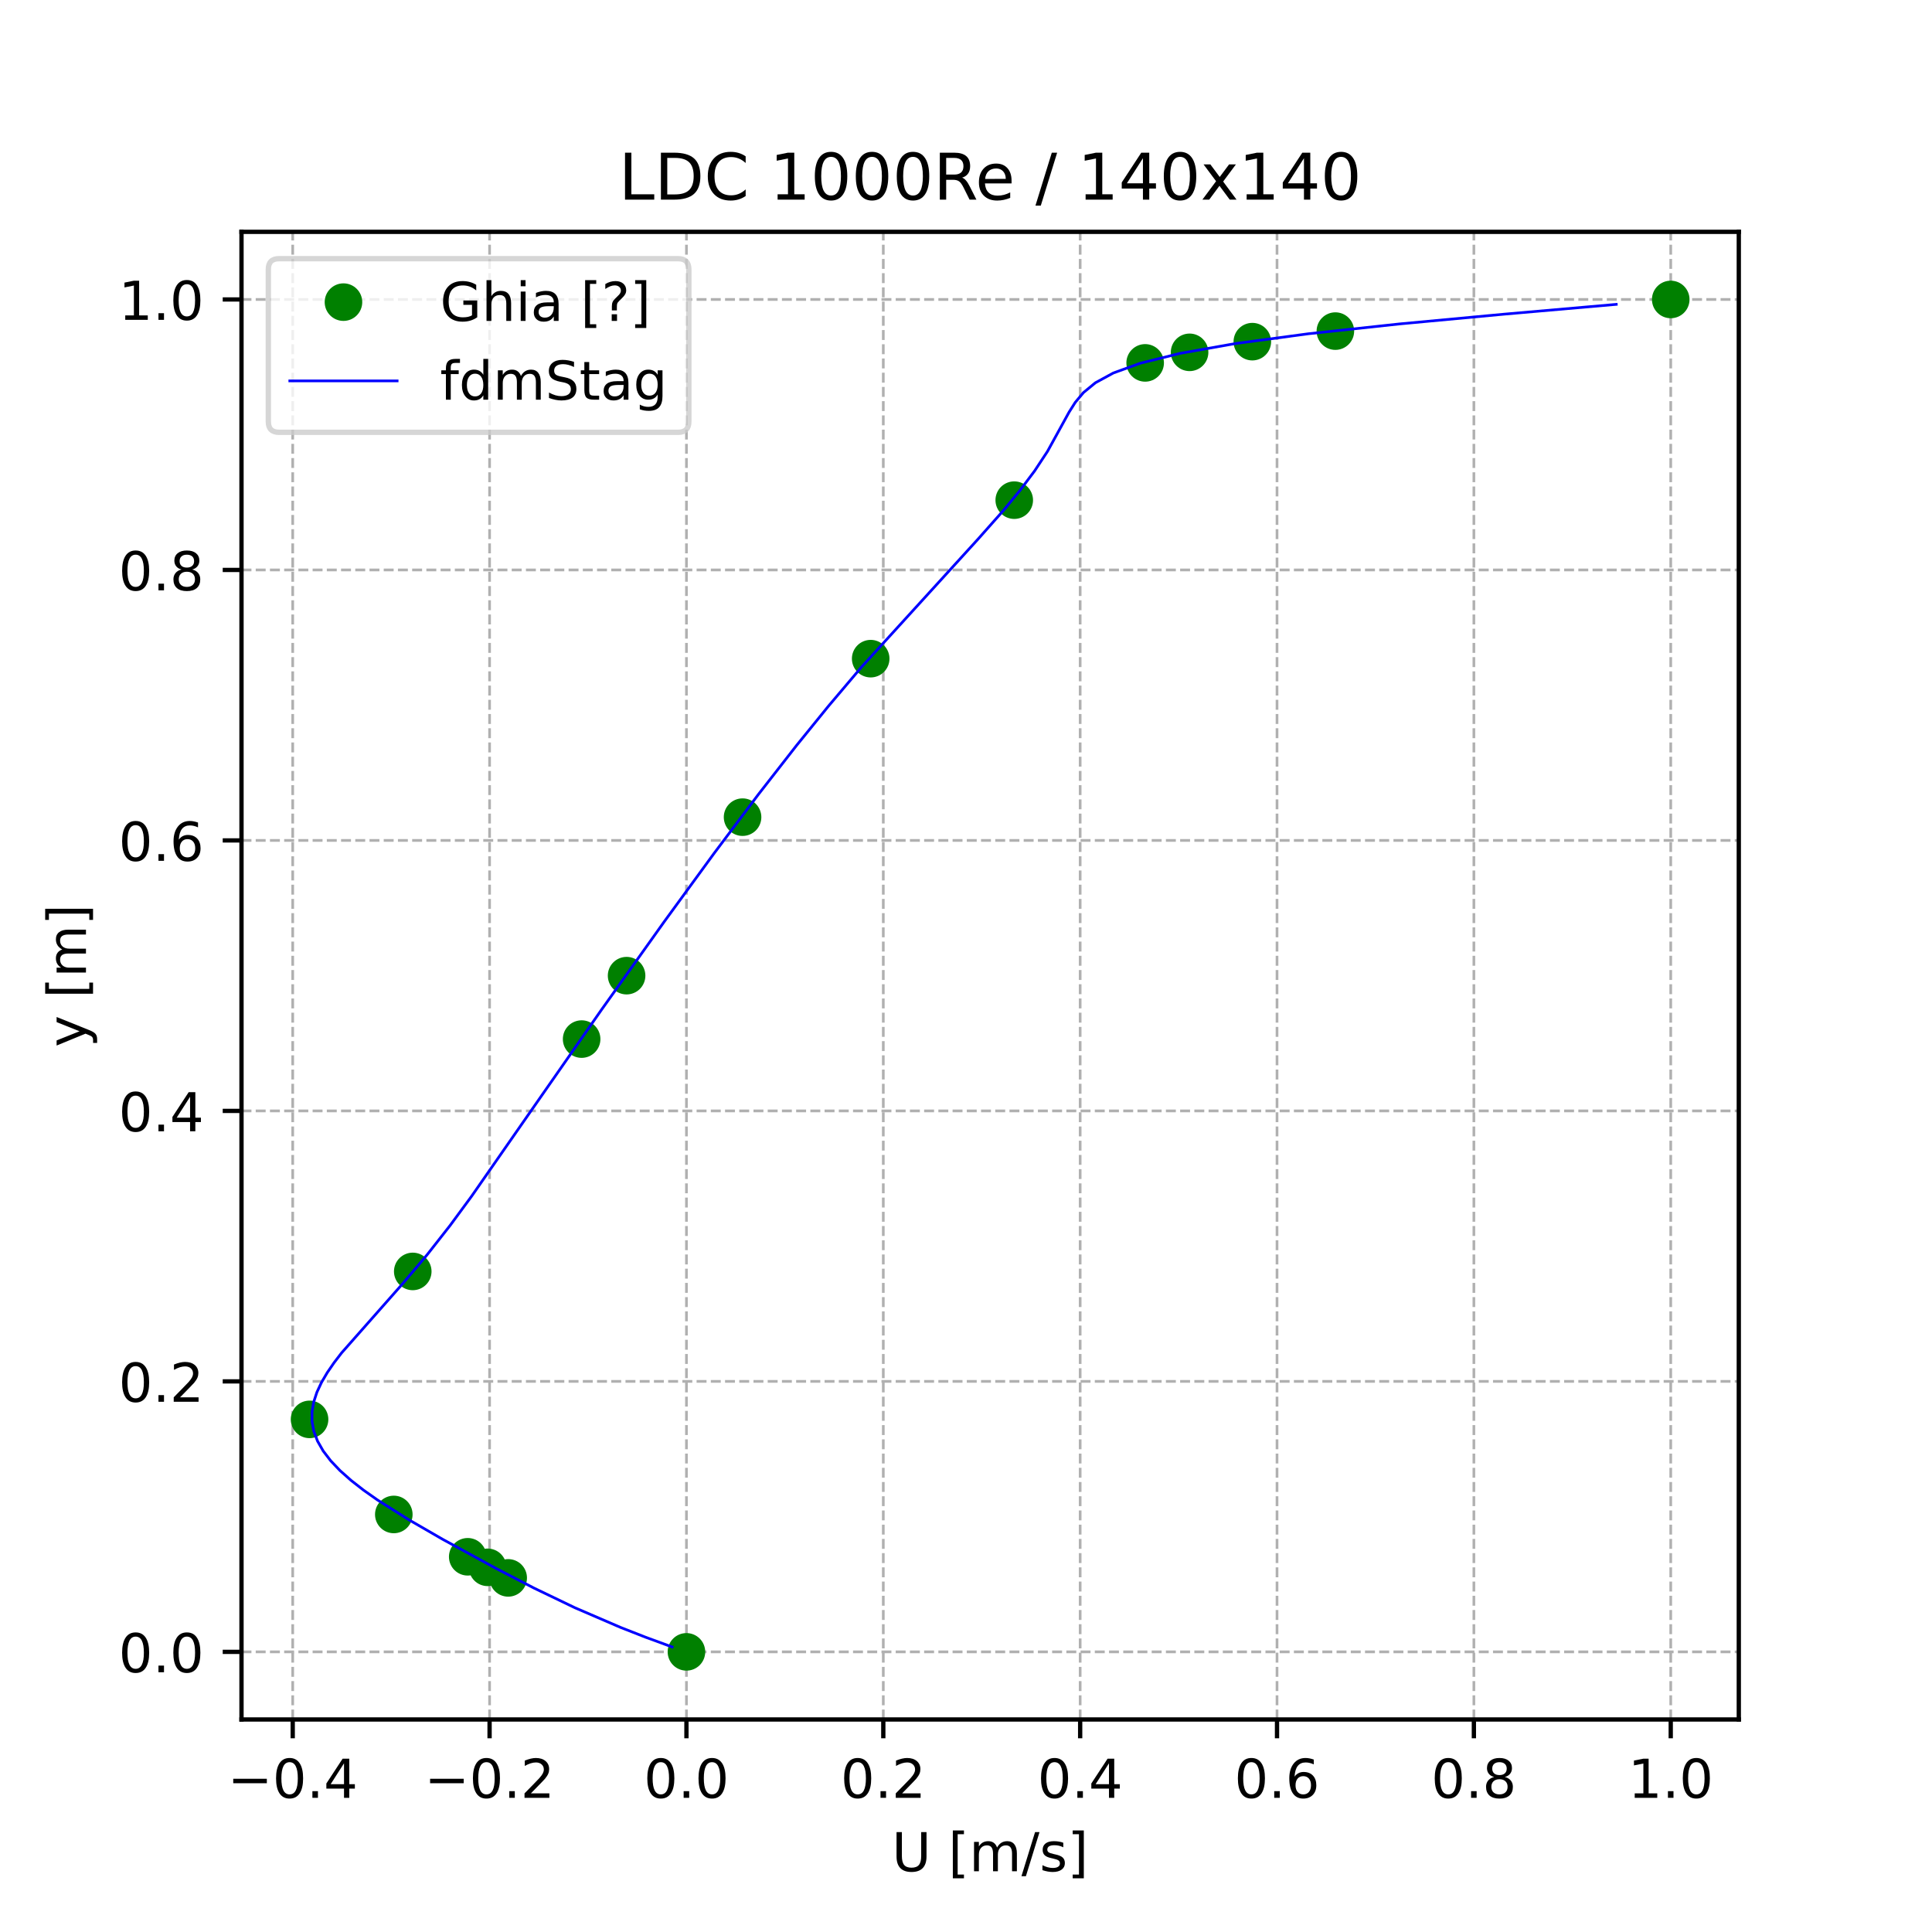
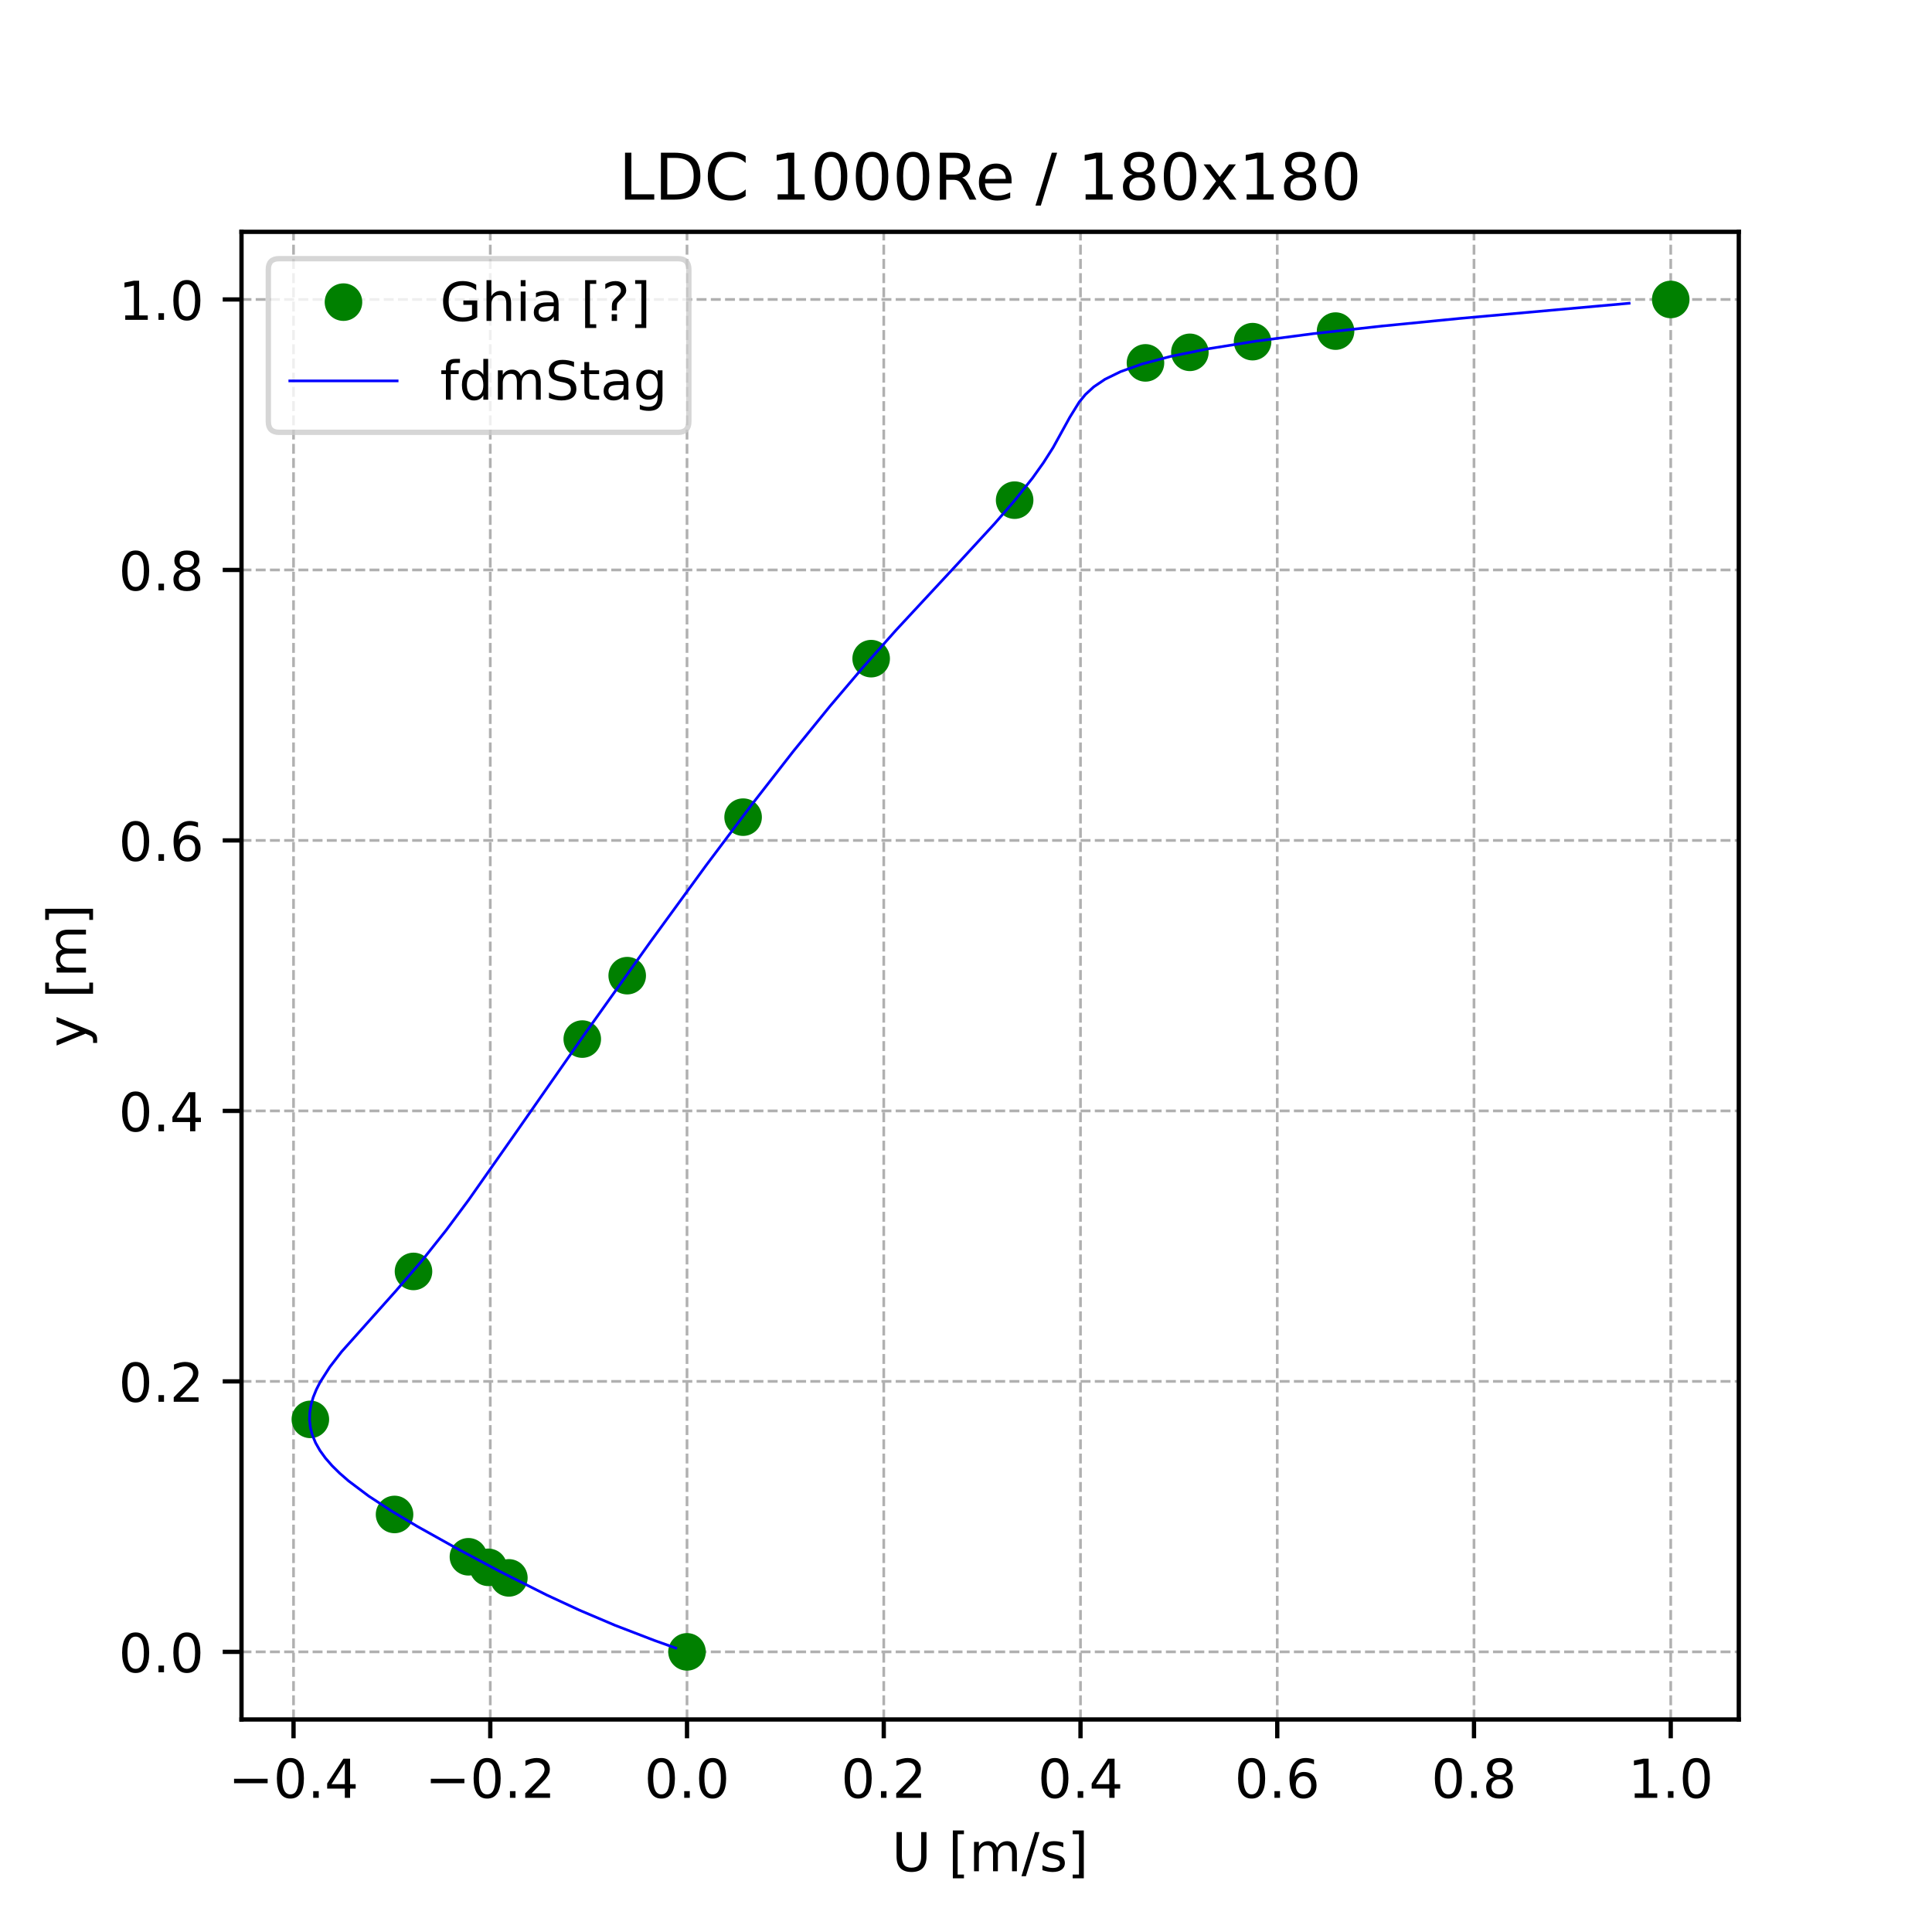
<svg xmlns="http://www.w3.org/2000/svg" xmlns:xlink="http://www.w3.org/1999/xlink" width="360pt" height="360pt" viewBox="0 0 360 360" version="1.1">
  <defs>
    <style type="text/css">*{stroke-linejoin: round; stroke-linecap: butt}</style>
  </defs>
  <g id="figure_1">
    <g id="patch_1">
      <path d="M 0 360  L 360 360  L 360 0  L 0 0  z " style="fill: #ffffff" />
    </g>
    <g id="axes_1">
      <g id="patch_2">
        <path d="M 45 320.4  L 324 320.4  L 324 43.2  L 45 43.2  z " style="fill: #ffffff" />
      </g>
      <g id="matplotlib.axis_1">
        <g id="xtick_1">
          <g id="line2d_1">
-             <path d="M 54.544 320.4  L 54.544 43.2  " clip-path="url(#p20135ce884)" style="fill: none; stroke-dasharray: 1.85,0.8; stroke-dashoffset: 0; stroke: #b0b0b0; stroke-width: 0.5" />
+             <path d="M 54.694 320.4  L 54.694 43.2  " clip-path="url(#p89797d7952)" style="fill: none; stroke-dasharray: 1.85,0.8; stroke-dashoffset: 0; stroke: #b0b0b0; stroke-width: 0.5" />
          </g>
          <g id="line2d_2">
            <defs>
-               <path id="m49f36e1918" d="M 0 0  L 0 3.5  " style="stroke: #000000; stroke-width: 0.8" />
-             </defs>
-             <g>
-               <use xlink:href="#m49f36e1918" x="54.544" y="320.4" style="stroke: #000000; stroke-width: 0.8" />
+               <path id="m2220c0f098" d="M 0 0  L 0 3.5  " style="stroke: #000000; stroke-width: 0.8" />
+             </defs>
+             <g>
+               <use xlink:href="#m2220c0f098" x="54.694" y="320.4" style="stroke: #000000; stroke-width: 0.8" />
            </g>
          </g>
          <g id="text_1">
-             <g transform="translate(42.40226 334.9984) scale(0.1 -0.1)">
+             <g transform="translate(42.55276 334.9984) scale(0.1 -0.1)">
              <defs>
                <path id="DejaVuSans-2212" d="M 678 2272  L 4684 2272  L 4684 1741  L 678 1741  L 678 2272  z " transform="scale(0.015625)" />
                <path id="DejaVuSans-30" d="M 2034 4250  Q 1547 4250 1301 3770  Q 1056 3291 1056 2328  Q 1056 1369 1301 889  Q 1547 409 2034 409  Q 2525 409 2770 889  Q 3016 1369 3016 2328  Q 3016 3291 2770 3770  Q 2525 4250 2034 4250  z M 2034 4750  Q 2819 4750 3233 4129  Q 3647 3509 3647 2328  Q 3647 1150 3233 529  Q 2819 -91 2034 -91  Q 1250 -91 836 529  Q 422 1150 422 2328  Q 422 3509 836 4129  Q 1250 4750 2034 4750  z " transform="scale(0.015625)" />
                <path id="DejaVuSans-2e" d="M 684 794  L 1344 794  L 1344 0  L 684 0  L 684 794  z " transform="scale(0.015625)" />
                <path id="DejaVuSans-34" d="M 2419 4116  L 825 1625  L 2419 1625  L 2419 4116  z M 2253 4666  L 3047 4666  L 3047 1625  L 3713 1625  L 3713 1100  L 3047 1100  L 3047 0  L 2419 0  L 2419 1100  L 313 1100  L 313 1709  L 2253 4666  z " transform="scale(0.015625)" />
              </defs>
              <use xlink:href="#DejaVuSans-2212" />
              <use xlink:href="#DejaVuSans-30" x="83.789" />
              <use xlink:href="#DejaVuSans-2e" x="147.412" />
              <use xlink:href="#DejaVuSans-34" x="179.199" />
            </g>
          </g>
        </g>
        <g id="xtick_2">
          <g id="line2d_3">
-             <path d="M 91.226 320.4  L 91.226 43.2  " clip-path="url(#p20135ce884)" style="fill: none; stroke-dasharray: 1.85,0.8; stroke-dashoffset: 0; stroke: #b0b0b0; stroke-width: 0.5" />
+             <path d="M 91.355 320.4  L 91.355 43.2  " clip-path="url(#p89797d7952)" style="fill: none; stroke-dasharray: 1.85,0.8; stroke-dashoffset: 0; stroke: #b0b0b0; stroke-width: 0.5" />
          </g>
          <g id="line2d_4">
            <g>
-               <use xlink:href="#m49f36e1918" x="91.226" y="320.4" style="stroke: #000000; stroke-width: 0.8" />
+               <use xlink:href="#m2220c0f098" x="91.355" y="320.4" style="stroke: #000000; stroke-width: 0.8" />
            </g>
          </g>
          <g id="text_2">
-             <g transform="translate(79.08433 334.9984) scale(0.1 -0.1)">
+             <g transform="translate(79.21333 334.9984) scale(0.1 -0.1)">
              <defs>
                <path id="DejaVuSans-32" d="M 1228 531  L 3431 531  L 3431 0  L 469 0  L 469 531  Q 828 903 1448 1529  Q 2069 2156 2228 2338  Q 2531 2678 2651 2914  Q 2772 3150 2772 3378  Q 2772 3750 2511 3984  Q 2250 4219 1831 4219  Q 1534 4219 1204 4116  Q 875 4013 500 3803  L 500 4441  Q 881 4594 1212 4672  Q 1544 4750 1819 4750  Q 2544 4750 2975 4387  Q 3406 4025 3406 3419  Q 3406 3131 3298 2873  Q 3191 2616 2906 2266  Q 2828 2175 2409 1742  Q 1991 1309 1228 531  z " transform="scale(0.015625)" />
              </defs>
              <use xlink:href="#DejaVuSans-2212" />
              <use xlink:href="#DejaVuSans-30" x="83.789" />
              <use xlink:href="#DejaVuSans-2e" x="147.412" />
              <use xlink:href="#DejaVuSans-32" x="179.199" />
            </g>
          </g>
        </g>
        <g id="xtick_3">
          <g id="line2d_5">
-             <path d="M 127.908 320.4  L 127.908 43.2  " clip-path="url(#p20135ce884)" style="fill: none; stroke-dasharray: 1.85,0.8; stroke-dashoffset: 0; stroke: #b0b0b0; stroke-width: 0.5" />
+             <path d="M 128.015 320.4  L 128.015 43.2  " clip-path="url(#p89797d7952)" style="fill: none; stroke-dasharray: 1.85,0.8; stroke-dashoffset: 0; stroke: #b0b0b0; stroke-width: 0.5" />
          </g>
          <g id="line2d_6">
            <g>
-               <use xlink:href="#m49f36e1918" x="127.908" y="320.4" style="stroke: #000000; stroke-width: 0.8" />
+               <use xlink:href="#m2220c0f098" x="128.015" y="320.4" style="stroke: #000000; stroke-width: 0.8" />
            </g>
          </g>
          <g id="text_3">
-             <g transform="translate(119.9563 334.9984) scale(0.1 -0.1)">
+             <g transform="translate(120.0637 334.9984) scale(0.1 -0.1)">
              <use xlink:href="#DejaVuSans-30" />
              <use xlink:href="#DejaVuSans-2e" x="63.623" />
              <use xlink:href="#DejaVuSans-30" x="95.41" />
            </g>
          </g>
        </g>
        <g id="xtick_4">
          <g id="line2d_7">
-             <path d="M 164.59 320.4  L 164.59 43.2  " clip-path="url(#p20135ce884)" style="fill: none; stroke-dasharray: 1.85,0.8; stroke-dashoffset: 0; stroke: #b0b0b0; stroke-width: 0.5" />
+             <path d="M 164.676 320.4  L 164.676 43.2  " clip-path="url(#p89797d7952)" style="fill: none; stroke-dasharray: 1.85,0.8; stroke-dashoffset: 0; stroke: #b0b0b0; stroke-width: 0.5" />
          </g>
          <g id="line2d_8">
            <g>
-               <use xlink:href="#m49f36e1918" x="164.59" y="320.4" style="stroke: #000000; stroke-width: 0.8" />
+               <use xlink:href="#m2220c0f098" x="164.676" y="320.4" style="stroke: #000000; stroke-width: 0.8" />
            </g>
          </g>
          <g id="text_4">
-             <g transform="translate(156.6383 334.9984) scale(0.1 -0.1)">
+             <g transform="translate(156.7243 334.9984) scale(0.1 -0.1)">
              <use xlink:href="#DejaVuSans-30" />
              <use xlink:href="#DejaVuSans-2e" x="63.623" />
              <use xlink:href="#DejaVuSans-32" x="95.41" />
            </g>
          </g>
        </g>
        <g id="xtick_5">
          <g id="line2d_9">
-             <path d="M 201.272 320.4  L 201.272 43.2  " clip-path="url(#p20135ce884)" style="fill: none; stroke-dasharray: 1.85,0.8; stroke-dashoffset: 0; stroke: #b0b0b0; stroke-width: 0.5" />
+             <path d="M 201.336 320.4  L 201.336 43.2  " clip-path="url(#p89797d7952)" style="fill: none; stroke-dasharray: 1.85,0.8; stroke-dashoffset: 0; stroke: #b0b0b0; stroke-width: 0.5" />
          </g>
          <g id="line2d_10">
            <g>
-               <use xlink:href="#m49f36e1918" x="201.272" y="320.4" style="stroke: #000000; stroke-width: 0.8" />
+               <use xlink:href="#m2220c0f098" x="201.336" y="320.4" style="stroke: #000000; stroke-width: 0.8" />
            </g>
          </g>
          <g id="text_5">
-             <g transform="translate(193.3204 334.9984) scale(0.1 -0.1)">
+             <g transform="translate(193.3849 334.9984) scale(0.1 -0.1)">
              <use xlink:href="#DejaVuSans-30" />
              <use xlink:href="#DejaVuSans-2e" x="63.623" />
              <use xlink:href="#DejaVuSans-34" x="95.41" />
            </g>
          </g>
        </g>
        <g id="xtick_6">
          <g id="line2d_11">
-             <path d="M 237.954 320.4  L 237.954 43.2  " clip-path="url(#p20135ce884)" style="fill: none; stroke-dasharray: 1.85,0.8; stroke-dashoffset: 0; stroke: #b0b0b0; stroke-width: 0.5" />
+             <path d="M 237.997 320.4  L 237.997 43.2  " clip-path="url(#p89797d7952)" style="fill: none; stroke-dasharray: 1.85,0.8; stroke-dashoffset: 0; stroke: #b0b0b0; stroke-width: 0.5" />
          </g>
          <g id="line2d_12">
            <g>
-               <use xlink:href="#m49f36e1918" x="237.954" y="320.4" style="stroke: #000000; stroke-width: 0.8" />
+               <use xlink:href="#m2220c0f098" x="237.997" y="320.4" style="stroke: #000000; stroke-width: 0.8" />
            </g>
          </g>
          <g id="text_6">
-             <g transform="translate(230.0025 334.9984) scale(0.1 -0.1)">
+             <g transform="translate(230.0455 334.9984) scale(0.1 -0.1)">
              <defs>
                <path id="DejaVuSans-36" d="M 2113 2584  Q 1688 2584 1439 2293  Q 1191 2003 1191 1497  Q 1191 994 1439 701  Q 1688 409 2113 409  Q 2538 409 2786 701  Q 3034 994 3034 1497  Q 3034 2003 2786 2293  Q 2538 2584 2113 2584  z M 3366 4563  L 3366 3988  Q 3128 4100 2886 4159  Q 2644 4219 2406 4219  Q 1781 4219 1451 3797  Q 1122 3375 1075 2522  Q 1259 2794 1537 2939  Q 1816 3084 2150 3084  Q 2853 3084 3261 2657  Q 3669 2231 3669 1497  Q 3669 778 3244 343  Q 2819 -91 2113 -91  Q 1303 -91 875 529  Q 447 1150 447 2328  Q 447 3434 972 4092  Q 1497 4750 2381 4750  Q 2619 4750 2861 4703  Q 3103 4656 3366 4563  z " transform="scale(0.015625)" />
              </defs>
              <use xlink:href="#DejaVuSans-30" />
              <use xlink:href="#DejaVuSans-2e" x="63.623" />
              <use xlink:href="#DejaVuSans-36" x="95.41" />
            </g>
          </g>
        </g>
        <g id="xtick_7">
          <g id="line2d_13">
-             <path d="M 274.636 320.4  L 274.636 43.2  " clip-path="url(#p20135ce884)" style="fill: none; stroke-dasharray: 1.85,0.8; stroke-dashoffset: 0; stroke: #b0b0b0; stroke-width: 0.5" />
+             <path d="M 274.658 320.4  L 274.658 43.2  " clip-path="url(#p89797d7952)" style="fill: none; stroke-dasharray: 1.85,0.8; stroke-dashoffset: 0; stroke: #b0b0b0; stroke-width: 0.5" />
          </g>
          <g id="line2d_14">
            <g>
-               <use xlink:href="#m49f36e1918" x="274.636" y="320.4" style="stroke: #000000; stroke-width: 0.8" />
+               <use xlink:href="#m2220c0f098" x="274.658" y="320.4" style="stroke: #000000; stroke-width: 0.8" />
            </g>
          </g>
          <g id="text_7">
-             <g transform="translate(266.6845 334.9984) scale(0.1 -0.1)">
+             <g transform="translate(266.706 334.9984) scale(0.1 -0.1)">
              <defs>
                <path id="DejaVuSans-38" d="M 2034 2216  Q 1584 2216 1326 1975  Q 1069 1734 1069 1313  Q 1069 891 1326 650  Q 1584 409 2034 409  Q 2484 409 2743 651  Q 3003 894 3003 1313  Q 3003 1734 2745 1975  Q 2488 2216 2034 2216  z M 1403 2484  Q 997 2584 770 2862  Q 544 3141 544 3541  Q 544 4100 942 4425  Q 1341 4750 2034 4750  Q 2731 4750 3128 4425  Q 3525 4100 3525 3541  Q 3525 3141 3298 2862  Q 3072 2584 2669 2484  Q 3125 2378 3379 2068  Q 3634 1759 3634 1313  Q 3634 634 3220 271  Q 2806 -91 2034 -91  Q 1263 -91 848 271  Q 434 634 434 1313  Q 434 1759 690 2068  Q 947 2378 1403 2484  z M 1172 3481  Q 1172 3119 1398 2916  Q 1625 2713 2034 2713  Q 2441 2713 2670 2916  Q 2900 3119 2900 3481  Q 2900 3844 2670 4047  Q 2441 4250 2034 4250  Q 1625 4250 1398 4047  Q 1172 3844 1172 3481  z " transform="scale(0.015625)" />
              </defs>
              <use xlink:href="#DejaVuSans-30" />
              <use xlink:href="#DejaVuSans-2e" x="63.623" />
              <use xlink:href="#DejaVuSans-38" x="95.41" />
            </g>
          </g>
        </g>
        <g id="xtick_8">
          <g id="line2d_15">
-             <path d="M 311.318 320.4  L 311.318 43.2  " clip-path="url(#p20135ce884)" style="fill: none; stroke-dasharray: 1.85,0.8; stroke-dashoffset: 0; stroke: #b0b0b0; stroke-width: 0.5" />
+             <path d="M 311.318 320.4  L 311.318 43.2  " clip-path="url(#p89797d7952)" style="fill: none; stroke-dasharray: 1.85,0.8; stroke-dashoffset: 0; stroke: #b0b0b0; stroke-width: 0.5" />
          </g>
          <g id="line2d_16">
            <g>
-               <use xlink:href="#m49f36e1918" x="311.318" y="320.4" style="stroke: #000000; stroke-width: 0.8" />
+               <use xlink:href="#m2220c0f098" x="311.318" y="320.4" style="stroke: #000000; stroke-width: 0.8" />
            </g>
          </g>
          <g id="text_8">
            <g transform="translate(303.3666 334.9984) scale(0.1 -0.1)">
              <defs>
                <path id="DejaVuSans-31" d="M 794 531  L 1825 531  L 1825 4091  L 703 3866  L 703 4441  L 1819 4666  L 2450 4666  L 2450 531  L 3481 531  L 3481 0  L 794 0  L 794 531  z " transform="scale(0.015625)" />
              </defs>
              <use xlink:href="#DejaVuSans-31" />
              <use xlink:href="#DejaVuSans-2e" x="63.623" />
              <use xlink:href="#DejaVuSans-30" x="95.41" />
            </g>
          </g>
        </g>
        <g id="text_9">
          <g transform="translate(166.1906 348.6766) scale(0.1 -0.1)">
            <defs>
              <path id="DejaVuSans-55" d="M 556 4666  L 1191 4666  L 1191 1831  Q 1191 1081 1462 751  Q 1734 422 2344 422  Q 2950 422 3222 751  Q 3494 1081 3494 1831  L 3494 4666  L 4128 4666  L 4128 1753  Q 4128 841 3676 375  Q 3225 -91 2344 -91  Q 1459 -91 1007 375  Q 556 841 556 1753  L 556 4666  z " transform="scale(0.015625)" />
              <path id="DejaVuSans-20" transform="scale(0.015625)" />
              <path id="DejaVuSans-5b" d="M 550 4863  L 1875 4863  L 1875 4416  L 1125 4416  L 1125 -397  L 1875 -397  L 1875 -844  L 550 -844  L 550 4863  z " transform="scale(0.015625)" />
              <path id="DejaVuSans-6d" d="M 3328 2828  Q 3544 3216 3844 3400  Q 4144 3584 4550 3584  Q 5097 3584 5394 3201  Q 5691 2819 5691 2113  L 5691 0  L 5113 0  L 5113 2094  Q 5113 2597 4934 2840  Q 4756 3084 4391 3084  Q 3944 3084 3684 2787  Q 3425 2491 3425 1978  L 3425 0  L 2847 0  L 2847 2094  Q 2847 2600 2669 2842  Q 2491 3084 2119 3084  Q 1678 3084 1418 2786  Q 1159 2488 1159 1978  L 1159 0  L 581 0  L 581 3500  L 1159 3500  L 1159 2956  Q 1356 3278 1631 3431  Q 1906 3584 2284 3584  Q 2666 3584 2933 3390  Q 3200 3197 3328 2828  z " transform="scale(0.015625)" />
              <path id="DejaVuSans-2f" d="M 1625 4666  L 2156 4666  L 531 -594  L 0 -594  L 1625 4666  z " transform="scale(0.015625)" />
              <path id="DejaVuSans-73" d="M 2834 3397  L 2834 2853  Q 2591 2978 2328 3040  Q 2066 3103 1784 3103  Q 1356 3103 1142 2972  Q 928 2841 928 2578  Q 928 2378 1081 2264  Q 1234 2150 1697 2047  L 1894 2003  Q 2506 1872 2764 1633  Q 3022 1394 3022 966  Q 3022 478 2636 193  Q 2250 -91 1575 -91  Q 1294 -91 989 -36  Q 684 19 347 128  L 347 722  Q 666 556 975 473  Q 1284 391 1588 391  Q 1994 391 2212 530  Q 2431 669 2431 922  Q 2431 1156 2273 1281  Q 2116 1406 1581 1522  L 1381 1569  Q 847 1681 609 1914  Q 372 2147 372 2553  Q 372 3047 722 3315  Q 1072 3584 1716 3584  Q 2034 3584 2315 3537  Q 2597 3491 2834 3397  z " transform="scale(0.015625)" />
              <path id="DejaVuSans-5d" d="M 1947 4863  L 1947 -844  L 622 -844  L 622 -397  L 1369 -397  L 1369 4416  L 622 4416  L 622 4863  L 1947 4863  z " transform="scale(0.015625)" />
            </defs>
            <use xlink:href="#DejaVuSans-55" />
            <use xlink:href="#DejaVuSans-20" x="73.193" />
            <use xlink:href="#DejaVuSans-5b" x="104.98" />
            <use xlink:href="#DejaVuSans-6d" x="143.994" />
            <use xlink:href="#DejaVuSans-2f" x="241.406" />
            <use xlink:href="#DejaVuSans-73" x="275.098" />
            <use xlink:href="#DejaVuSans-5d" x="327.197" />
          </g>
        </g>
      </g>
      <g id="matplotlib.axis_2">
        <g id="ytick_1">
          <g id="line2d_17">
-             <path d="M 45 307.8  L 324 307.8  " clip-path="url(#p20135ce884)" style="fill: none; stroke-dasharray: 1.85,0.8; stroke-dashoffset: 0; stroke: #b0b0b0; stroke-width: 0.5" />
+             <path d="M 45 307.8  L 324 307.8  " clip-path="url(#p89797d7952)" style="fill: none; stroke-dasharray: 1.85,0.8; stroke-dashoffset: 0; stroke: #b0b0b0; stroke-width: 0.5" />
          </g>
          <g id="line2d_18">
            <defs>
-               <path id="m95d86adb44" d="M 0 0  L -3.5 0  " style="stroke: #000000; stroke-width: 0.8" />
-             </defs>
-             <g>
-               <use xlink:href="#m95d86adb44" x="45" y="307.8" style="stroke: #000000; stroke-width: 0.8" />
+               <path id="maaa02ea563" d="M 0 0  L -3.5 0  " style="stroke: #000000; stroke-width: 0.8" />
+             </defs>
+             <g>
+               <use xlink:href="#maaa02ea563" x="45" y="307.8" style="stroke: #000000; stroke-width: 0.8" />
            </g>
          </g>
          <g id="text_10">
            <g transform="translate(22.09688 311.5992) scale(0.1 -0.1)">
              <use xlink:href="#DejaVuSans-30" />
              <use xlink:href="#DejaVuSans-2e" x="63.623" />
              <use xlink:href="#DejaVuSans-30" x="95.41" />
            </g>
          </g>
        </g>
        <g id="ytick_2">
          <g id="line2d_19">
-             <path d="M 45 257.4  L 324 257.4  " clip-path="url(#p20135ce884)" style="fill: none; stroke-dasharray: 1.85,0.8; stroke-dashoffset: 0; stroke: #b0b0b0; stroke-width: 0.5" />
+             <path d="M 45 257.4  L 324 257.4  " clip-path="url(#p89797d7952)" style="fill: none; stroke-dasharray: 1.85,0.8; stroke-dashoffset: 0; stroke: #b0b0b0; stroke-width: 0.5" />
          </g>
          <g id="line2d_20">
            <g>
-               <use xlink:href="#m95d86adb44" x="45" y="257.4" style="stroke: #000000; stroke-width: 0.8" />
+               <use xlink:href="#maaa02ea563" x="45" y="257.4" style="stroke: #000000; stroke-width: 0.8" />
            </g>
          </g>
          <g id="text_11">
            <g transform="translate(22.09688 261.1992) scale(0.1 -0.1)">
              <use xlink:href="#DejaVuSans-30" />
              <use xlink:href="#DejaVuSans-2e" x="63.623" />
              <use xlink:href="#DejaVuSans-32" x="95.41" />
            </g>
          </g>
        </g>
        <g id="ytick_3">
          <g id="line2d_21">
-             <path d="M 45 207  L 324 207  " clip-path="url(#p20135ce884)" style="fill: none; stroke-dasharray: 1.85,0.8; stroke-dashoffset: 0; stroke: #b0b0b0; stroke-width: 0.5" />
+             <path d="M 45 207  L 324 207  " clip-path="url(#p89797d7952)" style="fill: none; stroke-dasharray: 1.85,0.8; stroke-dashoffset: 0; stroke: #b0b0b0; stroke-width: 0.5" />
          </g>
          <g id="line2d_22">
            <g>
-               <use xlink:href="#m95d86adb44" x="45" y="207" style="stroke: #000000; stroke-width: 0.8" />
+               <use xlink:href="#maaa02ea563" x="45" y="207" style="stroke: #000000; stroke-width: 0.8" />
            </g>
          </g>
          <g id="text_12">
            <g transform="translate(22.09688 210.7992) scale(0.1 -0.1)">
              <use xlink:href="#DejaVuSans-30" />
              <use xlink:href="#DejaVuSans-2e" x="63.623" />
              <use xlink:href="#DejaVuSans-34" x="95.41" />
            </g>
          </g>
        </g>
        <g id="ytick_4">
          <g id="line2d_23">
-             <path d="M 45 156.6  L 324 156.6  " clip-path="url(#p20135ce884)" style="fill: none; stroke-dasharray: 1.85,0.8; stroke-dashoffset: 0; stroke: #b0b0b0; stroke-width: 0.5" />
+             <path d="M 45 156.6  L 324 156.6  " clip-path="url(#p89797d7952)" style="fill: none; stroke-dasharray: 1.85,0.8; stroke-dashoffset: 0; stroke: #b0b0b0; stroke-width: 0.5" />
          </g>
          <g id="line2d_24">
            <g>
-               <use xlink:href="#m95d86adb44" x="45" y="156.6" style="stroke: #000000; stroke-width: 0.8" />
+               <use xlink:href="#maaa02ea563" x="45" y="156.6" style="stroke: #000000; stroke-width: 0.8" />
            </g>
          </g>
          <g id="text_13">
            <g transform="translate(22.09688 160.3992) scale(0.1 -0.1)">
              <use xlink:href="#DejaVuSans-30" />
              <use xlink:href="#DejaVuSans-2e" x="63.623" />
              <use xlink:href="#DejaVuSans-36" x="95.41" />
            </g>
          </g>
        </g>
        <g id="ytick_5">
          <g id="line2d_25">
-             <path d="M 45 106.2  L 324 106.2  " clip-path="url(#p20135ce884)" style="fill: none; stroke-dasharray: 1.85,0.8; stroke-dashoffset: 0; stroke: #b0b0b0; stroke-width: 0.5" />
+             <path d="M 45 106.2  L 324 106.2  " clip-path="url(#p89797d7952)" style="fill: none; stroke-dasharray: 1.85,0.8; stroke-dashoffset: 0; stroke: #b0b0b0; stroke-width: 0.5" />
          </g>
          <g id="line2d_26">
            <g>
-               <use xlink:href="#m95d86adb44" x="45" y="106.2" style="stroke: #000000; stroke-width: 0.8" />
+               <use xlink:href="#maaa02ea563" x="45" y="106.2" style="stroke: #000000; stroke-width: 0.8" />
            </g>
          </g>
          <g id="text_14">
            <g transform="translate(22.09688 109.9992) scale(0.1 -0.1)">
              <use xlink:href="#DejaVuSans-30" />
              <use xlink:href="#DejaVuSans-2e" x="63.623" />
              <use xlink:href="#DejaVuSans-38" x="95.41" />
            </g>
          </g>
        </g>
        <g id="ytick_6">
          <g id="line2d_27">
-             <path d="M 45 55.8  L 324 55.8  " clip-path="url(#p20135ce884)" style="fill: none; stroke-dasharray: 1.85,0.8; stroke-dashoffset: 0; stroke: #b0b0b0; stroke-width: 0.5" />
+             <path d="M 45 55.8  L 324 55.8  " clip-path="url(#p89797d7952)" style="fill: none; stroke-dasharray: 1.85,0.8; stroke-dashoffset: 0; stroke: #b0b0b0; stroke-width: 0.5" />
          </g>
          <g id="line2d_28">
            <g>
-               <use xlink:href="#m95d86adb44" x="45" y="55.8" style="stroke: #000000; stroke-width: 0.8" />
+               <use xlink:href="#maaa02ea563" x="45" y="55.8" style="stroke: #000000; stroke-width: 0.8" />
            </g>
          </g>
          <g id="text_15">
            <g transform="translate(22.09688 59.59922) scale(0.1 -0.1)">
              <use xlink:href="#DejaVuSans-31" />
              <use xlink:href="#DejaVuSans-2e" x="63.623" />
              <use xlink:href="#DejaVuSans-30" x="95.41" />
            </g>
          </g>
        </g>
        <g id="text_16">
          <g transform="translate(16.01719 195.1203) rotate(-90) scale(0.1 -0.1)">
            <defs>
              <path id="DejaVuSans-79" d="M 2059 -325  Q 1816 -950 1584 -1140  Q 1353 -1331 966 -1331  L 506 -1331  L 506 -850  L 844 -850  Q 1081 -850 1212 -737  Q 1344 -625 1503 -206  L 1606 56  L 191 3500  L 800 3500  L 1894 763  L 2988 3500  L 3597 3500  L 2059 -325  z " transform="scale(0.015625)" />
            </defs>
            <use xlink:href="#DejaVuSans-79" />
            <use xlink:href="#DejaVuSans-20" x="59.18" />
            <use xlink:href="#DejaVuSans-5b" x="90.967" />
            <use xlink:href="#DejaVuSans-6d" x="129.98" />
            <use xlink:href="#DejaVuSans-5d" x="227.393" />
          </g>
        </g>
      </g>
      <g id="line2d_29">
        <defs>
-           <path id="m1151251639" d="M 0 3  C 0.796 3 1.559 2.684 2.121 2.121  C 2.684 1.559 3 0.796 3 0  C 3 -0.796 2.684 -1.559 2.121 -2.121  C 1.559 -2.684 0.796 -3 0 -3  C -0.796 -3 -1.559 -2.684 -2.121 -2.121  C -2.684 -1.559 -3 -0.796 -3 0  C -3 0.796 -2.684 1.559 -2.121 2.121  C -1.559 2.684 -0.796 3 0 3  z " style="stroke: #008000" />
+           <path id="m42a9376dd6" d="M 0 3  C 0.796 3 1.559 2.684 2.121 2.121  C 2.684 1.559 3 0.796 3 0  C 3 -0.796 2.684 -1.559 2.121 -2.121  C 1.559 -2.684 0.796 -3 0 -3  C -0.796 -3 -1.559 -2.684 -2.121 -2.121  C -2.684 -1.559 -3 -0.796 -3 0  C -3 0.796 -2.684 1.559 -2.121 2.121  C -1.559 2.684 -0.796 3 0 3  z " style="stroke: #008000" />
        </defs>
-         <g clip-path="url(#p20135ce884)">
-           <use xlink:href="#m1151251639" x="311.318" y="55.8" style="fill: #008000; stroke: #008000" />
-           <use xlink:href="#m1151251639" x="248.827" y="61.697" style="fill: #008000; stroke: #008000" />
-           <use xlink:href="#m1151251639" x="233.354" y="63.662" style="fill: #008000; stroke: #008000" />
-           <use xlink:href="#m1151251639" x="221.662" y="65.653" style="fill: #008000; stroke: #008000" />
-           <use xlink:href="#m1151251639" x="213.384" y="67.619" style="fill: #008000; stroke: #008000" />
-           <use xlink:href="#m1151251639" x="188.991" y="93.197" style="fill: #008000; stroke: #008000" />
-           <use xlink:href="#m1151251639" x="162.24" y="122.731" style="fill: #008000; stroke: #008000" />
-           <use xlink:href="#m1151251639" x="138.366" y="152.266" style="fill: #008000; stroke: #008000" />
-           <use xlink:href="#m1151251639" x="116.756" y="181.8" style="fill: #008000; stroke: #008000" />
-           <use xlink:href="#m1151251639" x="108.378" y="193.619" style="fill: #008000; stroke: #008000" />
-           <use xlink:href="#m1151251639" x="76.911" y="236.912" style="fill: #008000; stroke: #008000" />
-           <use xlink:href="#m1151251639" x="57.682" y="264.481" style="fill: #008000; stroke: #008000" />
-           <use xlink:href="#m1151251639" x="73.38" y="282.197" style="fill: #008000; stroke: #008000" />
-           <use xlink:href="#m1151251639" x="87.154" y="290.084" style="fill: #008000; stroke: #008000" />
-           <use xlink:href="#m1151251639" x="90.866" y="292.05" style="fill: #008000; stroke: #008000" />
-           <use xlink:href="#m1151251639" x="94.694" y="294.016" style="fill: #008000; stroke: #008000" />
-           <use xlink:href="#m1151251639" x="127.908" y="307.8" style="fill: #008000; stroke: #008000" />
+         <g clip-path="url(#p89797d7952)">
+           <use xlink:href="#m42a9376dd6" x="311.318" y="55.8" style="fill: #008000; stroke: #008000" />
+           <use xlink:href="#m42a9376dd6" x="248.863" y="61.697" style="fill: #008000; stroke: #008000" />
+           <use xlink:href="#m42a9376dd6" x="233.4" y="63.662" style="fill: #008000; stroke: #008000" />
+           <use xlink:href="#m42a9376dd6" x="221.714" y="65.653" style="fill: #008000; stroke: #008000" />
+           <use xlink:href="#m42a9376dd6" x="213.442" y="67.619" style="fill: #008000; stroke: #008000" />
+           <use xlink:href="#m42a9376dd6" x="189.062" y="93.197" style="fill: #008000; stroke: #008000" />
+           <use xlink:href="#m42a9376dd6" x="162.328" y="122.731" style="fill: #008000; stroke: #008000" />
+           <use xlink:href="#m42a9376dd6" x="138.467" y="152.266" style="fill: #008000; stroke: #008000" />
+           <use xlink:href="#m42a9376dd6" x="116.87" y="181.8" style="fill: #008000; stroke: #008000" />
+           <use xlink:href="#m42a9376dd6" x="108.497" y="193.619" style="fill: #008000; stroke: #008000" />
+           <use xlink:href="#m42a9376dd6" x="77.048" y="236.912" style="fill: #008000; stroke: #008000" />
+           <use xlink:href="#m42a9376dd6" x="57.83" y="264.481" style="fill: #008000; stroke: #008000" />
+           <use xlink:href="#m42a9376dd6" x="73.519" y="282.197" style="fill: #008000; stroke: #008000" />
+           <use xlink:href="#m42a9376dd6" x="87.285" y="290.084" style="fill: #008000; stroke: #008000" />
+           <use xlink:href="#m42a9376dd6" x="90.995" y="292.05" style="fill: #008000; stroke: #008000" />
+           <use xlink:href="#m42a9376dd6" x="94.821" y="294.016" style="fill: #008000; stroke: #008000" />
+           <use xlink:href="#m42a9376dd6" x="128.015" y="307.8" style="fill: #008000; stroke: #008000" />
        </g>
      </g>
      <g id="line2d_30">
-         <path d="M 301.167 56.713  L 280.293 58.539  L 260.72 60.365  L 243.805 62.191  L 230.19 64.017  L 219.894 65.843  L 212.518 67.67  L 207.467 69.496  L 204.111 71.322  L 201.889 73.148  L 200.36 74.974  L 199.205 76.8  L 195.188 84.104  L 192.78 87.757  L 190.036 91.409  L 187.024 95.061  L 182.167 100.539  L 160.543 124.278  L 154.364 131.583  L 148.44 138.887  L 141.321 148.017  L 133.083 158.974  L 123.758 171.757  L 112.053 188.191  L 99.321 206.452  L 87.885 222.887  L 83.856 228.365  L 79.558 233.843  L 74.921 239.322  L 63.639 252.104  L 62.24 253.93  L 60.986 255.757  L 59.912 257.583  L 59.057 259.409  L 58.456 261.235  L 58.143 263.061  L 58.145 264.887  L 58.484 266.713  L 59.175 268.539  L 60.221 270.365  L 61.618 272.191  L 63.354 274.017  L 65.406 275.843  L 67.745 277.67  L 70.336 279.496  L 76.116 283.148  L 82.438 286.8  L 92.476 292.278  L 99.532 295.93  L 107.133 299.583  L 115.608 303.235  L 120.266 305.061  L 125.244 306.887  L 125.244 306.887  " clip-path="url(#p20135ce884)" style="fill: none; stroke: #0000ff; stroke-width: 0.5; stroke-linecap: square" />
+         <path d="M 303.564 56.508  L 271.967 59.339  L 257.508 60.755  L 244.724 62.171  L 233.891 63.587  L 225.055 65.002  L 218.092 66.418  L 212.772 67.834  L 208.809 69.249  L 205.911 70.665  L 203.807 72.081  L 202.265 73.497  L 201.097 74.912  L 199.346 77.744  L 196.224 83.407  L 194.418 86.238  L 192.399 89.07  L 189.024 93.317  L 185.34 97.564  L 178.825 104.643  L 166.993 117.384  L 160.709 124.463  L 154.692 131.542  L 147.787 140.036  L 140.067 149.946  L 131.56 161.272  L 121.237 175.429  L 109.134 192.418  L 96.288 210.822  L 87.344 223.564  L 83.14 229.227  L 78.634 234.89  L 73.758 240.553  L 63.644 251.879  L 61.46 254.71  L 59.652 257.542  L 58.933 258.957  L 58.36 260.373  L 57.951 261.789  L 57.721 263.204  L 57.682 264.62  L 57.846 266.036  L 58.221 267.452  L 58.811 268.867  L 59.619 270.283  L 60.643 271.699  L 61.878 273.115  L 63.314 274.53  L 64.941 275.946  L 68.708 278.778  L 73.041 281.609  L 77.79 284.44  L 85.4 288.688  L 93.376 292.935  L 101.823 297.182  L 107.924 300.013  L 114.586 302.845  L 121.944 305.676  L 125.919 307.092  L 125.919 307.092  " clip-path="url(#p89797d7952)" style="fill: none; stroke: #0000ff; stroke-width: 0.5; stroke-linecap: square" />
      </g>
      <g id="patch_3">
        <path d="M 45 320.4  L 45 43.2  " style="fill: none; stroke: #000000; stroke-width: 0.8; stroke-linejoin: miter; stroke-linecap: square" />
      </g>
      <g id="patch_4">
        <path d="M 324 320.4  L 324 43.2  " style="fill: none; stroke: #000000; stroke-width: 0.8; stroke-linejoin: miter; stroke-linecap: square" />
      </g>
      <g id="patch_5">
        <path d="M 45 320.4  L 324 320.4  " style="fill: none; stroke: #000000; stroke-width: 0.8; stroke-linejoin: miter; stroke-linecap: square" />
      </g>
      <g id="patch_6">
        <path d="M 45 43.2  L 324 43.2  " style="fill: none; stroke: #000000; stroke-width: 0.8; stroke-linejoin: miter; stroke-linecap: square" />
      </g>
      <g id="text_17">
        <g transform="translate(115.2881 37.2) scale(0.12 -0.12)">
          <defs>
            <path id="DejaVuSans-4c" d="M 628 4666  L 1259 4666  L 1259 531  L 3531 531  L 3531 0  L 628 0  L 628 4666  z " transform="scale(0.015625)" />
            <path id="DejaVuSans-44" d="M 1259 4147  L 1259 519  L 2022 519  Q 2988 519 3436 956  Q 3884 1394 3884 2338  Q 3884 3275 3436 3711  Q 2988 4147 2022 4147  L 1259 4147  z M 628 4666  L 1925 4666  Q 3281 4666 3915 4102  Q 4550 3538 4550 2338  Q 4550 1131 3912 565  Q 3275 0 1925 0  L 628 0  L 628 4666  z " transform="scale(0.015625)" />
            <path id="DejaVuSans-43" d="M 4122 4306  L 4122 3641  Q 3803 3938 3442 4084  Q 3081 4231 2675 4231  Q 1875 4231 1450 3742  Q 1025 3253 1025 2328  Q 1025 1406 1450 917  Q 1875 428 2675 428  Q 3081 428 3442 575  Q 3803 722 4122 1019  L 4122 359  Q 3791 134 3420 21  Q 3050 -91 2638 -91  Q 1578 -91 968 557  Q 359 1206 359 2328  Q 359 3453 968 4101  Q 1578 4750 2638 4750  Q 3056 4750 3426 4639  Q 3797 4528 4122 4306  z " transform="scale(0.015625)" />
            <path id="DejaVuSans-52" d="M 2841 2188  Q 3044 2119 3236 1894  Q 3428 1669 3622 1275  L 4263 0  L 3584 0  L 2988 1197  Q 2756 1666 2539 1819  Q 2322 1972 1947 1972  L 1259 1972  L 1259 0  L 628 0  L 628 4666  L 2053 4666  Q 2853 4666 3247 4331  Q 3641 3997 3641 3322  Q 3641 2881 3436 2590  Q 3231 2300 2841 2188  z M 1259 4147  L 1259 2491  L 2053 2491  Q 2509 2491 2742 2702  Q 2975 2913 2975 3322  Q 2975 3731 2742 3939  Q 2509 4147 2053 4147  L 1259 4147  z " transform="scale(0.015625)" />
            <path id="DejaVuSans-65" d="M 3597 1894  L 3597 1613  L 953 1613  Q 991 1019 1311 708  Q 1631 397 2203 397  Q 2534 397 2845 478  Q 3156 559 3463 722  L 3463 178  Q 3153 47 2828 -22  Q 2503 -91 2169 -91  Q 1331 -91 842 396  Q 353 884 353 1716  Q 353 2575 817 3079  Q 1281 3584 2069 3584  Q 2775 3584 3186 3129  Q 3597 2675 3597 1894  z M 3022 2063  Q 3016 2534 2758 2815  Q 2500 3097 2075 3097  Q 1594 3097 1305 2825  Q 1016 2553 972 2059  L 3022 2063  z " transform="scale(0.015625)" />
            <path id="DejaVuSans-78" d="M 3513 3500  L 2247 1797  L 3578 0  L 2900 0  L 1881 1375  L 863 0  L 184 0  L 1544 1831  L 300 3500  L 978 3500  L 1906 2253  L 2834 3500  L 3513 3500  z " transform="scale(0.015625)" />
          </defs>
          <use xlink:href="#DejaVuSans-4c" />
          <use xlink:href="#DejaVuSans-44" x="55.713" />
          <use xlink:href="#DejaVuSans-43" x="132.715" />
          <use xlink:href="#DejaVuSans-20" x="202.539" />
          <use xlink:href="#DejaVuSans-31" x="234.326" />
          <use xlink:href="#DejaVuSans-30" x="297.949" />
          <use xlink:href="#DejaVuSans-30" x="361.572" />
          <use xlink:href="#DejaVuSans-30" x="425.195" />
          <use xlink:href="#DejaVuSans-52" x="488.818" />
          <use xlink:href="#DejaVuSans-65" x="553.801" />
          <use xlink:href="#DejaVuSans-20" x="615.324" />
          <use xlink:href="#DejaVuSans-2f" x="647.111" />
          <use xlink:href="#DejaVuSans-20" x="680.803" />
          <use xlink:href="#DejaVuSans-31" x="712.59" />
-           <use xlink:href="#DejaVuSans-34" x="776.213" />
+           <use xlink:href="#DejaVuSans-38" x="776.213" />
          <use xlink:href="#DejaVuSans-30" x="839.836" />
          <use xlink:href="#DejaVuSans-78" x="903.459" />
          <use xlink:href="#DejaVuSans-31" x="962.639" />
-           <use xlink:href="#DejaVuSans-34" x="1026.262" />
+           <use xlink:href="#DejaVuSans-38" x="1026.262" />
          <use xlink:href="#DejaVuSans-30" x="1089.885" />
        </g>
      </g>
      <g id="legend_1">
        <g id="patch_7">
          <path d="M 52 80.556  L 126.355 80.556  Q 128.355 80.556 128.355 78.556  L 128.355 50.2  Q 128.355 48.2 126.355 48.2  L 52 48.2  Q 50 48.2 50 50.2  L 50 78.556  Q 50 80.556 52 80.556  z " style="fill: #ffffff; opacity: 0.8; stroke: #cccccc; stroke-linejoin: miter" />
        </g>
        <g id="line2d_31">
          <g>
-             <use xlink:href="#m1151251639" x="64" y="56.298" style="fill: #008000; stroke: #008000" />
+             <use xlink:href="#m42a9376dd6" x="64" y="56.298" style="fill: #008000; stroke: #008000" />
          </g>
        </g>
        <g id="text_18">
          <g transform="translate(82 59.79844) scale(0.1 -0.1)">
            <defs>
              <path id="DejaVuSans-47" d="M 3809 666  L 3809 1919  L 2778 1919  L 2778 2438  L 4434 2438  L 4434 434  Q 4069 175 3628 42  Q 3188 -91 2688 -91  Q 1594 -91 976 548  Q 359 1188 359 2328  Q 359 3472 976 4111  Q 1594 4750 2688 4750  Q 3144 4750 3555 4637  Q 3966 4525 4313 4306  L 4313 3634  Q 3963 3931 3569 4081  Q 3175 4231 2741 4231  Q 1884 4231 1454 3753  Q 1025 3275 1025 2328  Q 1025 1384 1454 906  Q 1884 428 2741 428  Q 3075 428 3337 486  Q 3600 544 3809 666  z " transform="scale(0.015625)" />
              <path id="DejaVuSans-68" d="M 3513 2113  L 3513 0  L 2938 0  L 2938 2094  Q 2938 2591 2744 2837  Q 2550 3084 2163 3084  Q 1697 3084 1428 2787  Q 1159 2491 1159 1978  L 1159 0  L 581 0  L 581 4863  L 1159 4863  L 1159 2956  Q 1366 3272 1645 3428  Q 1925 3584 2291 3584  Q 2894 3584 3203 3211  Q 3513 2838 3513 2113  z " transform="scale(0.015625)" />
              <path id="DejaVuSans-69" d="M 603 3500  L 1178 3500  L 1178 0  L 603 0  L 603 3500  z M 603 4863  L 1178 4863  L 1178 4134  L 603 4134  L 603 4863  z " transform="scale(0.015625)" />
              <path id="DejaVuSans-61" d="M 2194 1759  Q 1497 1759 1228 1600  Q 959 1441 959 1056  Q 959 750 1161 570  Q 1363 391 1709 391  Q 2188 391 2477 730  Q 2766 1069 2766 1631  L 2766 1759  L 2194 1759  z M 3341 1997  L 3341 0  L 2766 0  L 2766 531  Q 2569 213 2275 61  Q 1981 -91 1556 -91  Q 1019 -91 701 211  Q 384 513 384 1019  Q 384 1609 779 1909  Q 1175 2209 1959 2209  L 2766 2209  L 2766 2266  Q 2766 2663 2505 2880  Q 2244 3097 1772 3097  Q 1472 3097 1187 3025  Q 903 2953 641 2809  L 641 3341  Q 956 3463 1253 3523  Q 1550 3584 1831 3584  Q 2591 3584 2966 3190  Q 3341 2797 3341 1997  z " transform="scale(0.015625)" />
              <path id="DejaVuSans-3f" d="M 1222 794  L 1856 794  L 1856 0  L 1222 0  L 1222 794  z M 1838 1253  L 1241 1253  L 1241 1734  Q 1241 2050 1328 2253  Q 1416 2456 1697 2725  L 1978 3003  Q 2156 3169 2236 3316  Q 2316 3463 2316 3616  Q 2316 3894 2111 4066  Q 1906 4238 1569 4238  Q 1322 4238 1042 4128  Q 763 4019 459 3809  L 459 4397  Q 753 4575 1054 4662  Q 1356 4750 1678 4750  Q 2253 4750 2601 4447  Q 2950 4144 2950 3647  Q 2950 3409 2837 3195  Q 2725 2981 2444 2713  L 2169 2444  Q 2022 2297 1961 2214  Q 1900 2131 1875 2053  Q 1856 1988 1847 1894  Q 1838 1800 1838 1638  L 1838 1253  z " transform="scale(0.015625)" />
            </defs>
            <use xlink:href="#DejaVuSans-47" />
            <use xlink:href="#DejaVuSans-68" x="77.49" />
            <use xlink:href="#DejaVuSans-69" x="140.869" />
            <use xlink:href="#DejaVuSans-61" x="168.652" />
            <use xlink:href="#DejaVuSans-20" x="229.932" />
            <use xlink:href="#DejaVuSans-5b" x="261.719" />
            <use xlink:href="#DejaVuSans-3f" x="300.732" />
            <use xlink:href="#DejaVuSans-5d" x="353.809" />
          </g>
        </g>
        <g id="line2d_32">
          <path d="M 54 70.977  L 64 70.977  L 74 70.977  " style="fill: none; stroke: #0000ff; stroke-width: 0.5; stroke-linecap: square" />
        </g>
        <g id="text_19">
          <g transform="translate(82 74.47656) scale(0.1 -0.1)">
            <defs>
              <path id="DejaVuSans-66" d="M 2375 4863  L 2375 4384  L 1825 4384  Q 1516 4384 1395 4259  Q 1275 4134 1275 3809  L 1275 3500  L 2222 3500  L 2222 3053  L 1275 3053  L 1275 0  L 697 0  L 697 3053  L 147 3053  L 147 3500  L 697 3500  L 697 3744  Q 697 4328 969 4595  Q 1241 4863 1831 4863  L 2375 4863  z " transform="scale(0.015625)" />
              <path id="DejaVuSans-64" d="M 2906 2969  L 2906 4863  L 3481 4863  L 3481 0  L 2906 0  L 2906 525  Q 2725 213 2448 61  Q 2172 -91 1784 -91  Q 1150 -91 751 415  Q 353 922 353 1747  Q 353 2572 751 3078  Q 1150 3584 1784 3584  Q 2172 3584 2448 3432  Q 2725 3281 2906 2969  z M 947 1747  Q 947 1113 1208 752  Q 1469 391 1925 391  Q 2381 391 2643 752  Q 2906 1113 2906 1747  Q 2906 2381 2643 2742  Q 2381 3103 1925 3103  Q 1469 3103 1208 2742  Q 947 2381 947 1747  z " transform="scale(0.015625)" />
              <path id="DejaVuSans-53" d="M 3425 4513  L 3425 3897  Q 3066 4069 2747 4153  Q 2428 4238 2131 4238  Q 1616 4238 1336 4038  Q 1056 3838 1056 3469  Q 1056 3159 1242 3001  Q 1428 2844 1947 2747  L 2328 2669  Q 3034 2534 3370 2195  Q 3706 1856 3706 1288  Q 3706 609 3251 259  Q 2797 -91 1919 -91  Q 1588 -91 1214 -16  Q 841 59 441 206  L 441 856  Q 825 641 1194 531  Q 1563 422 1919 422  Q 2459 422 2753 634  Q 3047 847 3047 1241  Q 3047 1584 2836 1778  Q 2625 1972 2144 2069  L 1759 2144  Q 1053 2284 737 2584  Q 422 2884 422 3419  Q 422 4038 858 4394  Q 1294 4750 2059 4750  Q 2388 4750 2728 4690  Q 3069 4631 3425 4513  z " transform="scale(0.015625)" />
              <path id="DejaVuSans-74" d="M 1172 4494  L 1172 3500  L 2356 3500  L 2356 3053  L 1172 3053  L 1172 1153  Q 1172 725 1289 603  Q 1406 481 1766 481  L 2356 481  L 2356 0  L 1766 0  Q 1100 0 847 248  Q 594 497 594 1153  L 594 3053  L 172 3053  L 172 3500  L 594 3500  L 594 4494  L 1172 4494  z " transform="scale(0.015625)" />
              <path id="DejaVuSans-67" d="M 2906 1791  Q 2906 2416 2648 2759  Q 2391 3103 1925 3103  Q 1463 3103 1205 2759  Q 947 2416 947 1791  Q 947 1169 1205 825  Q 1463 481 1925 481  Q 2391 481 2648 825  Q 2906 1169 2906 1791  z M 3481 434  Q 3481 -459 3084 -895  Q 2688 -1331 1869 -1331  Q 1566 -1331 1297 -1286  Q 1028 -1241 775 -1147  L 775 -588  Q 1028 -725 1275 -790  Q 1522 -856 1778 -856  Q 2344 -856 2625 -561  Q 2906 -266 2906 331  L 2906 616  Q 2728 306 2450 153  Q 2172 0 1784 0  Q 1141 0 747 490  Q 353 981 353 1791  Q 353 2603 747 3093  Q 1141 3584 1784 3584  Q 2172 3584 2450 3431  Q 2728 3278 2906 2969  L 2906 3500  L 3481 3500  L 3481 434  z " transform="scale(0.015625)" />
            </defs>
            <use xlink:href="#DejaVuSans-66" />
            <use xlink:href="#DejaVuSans-64" x="35.205" />
            <use xlink:href="#DejaVuSans-6d" x="98.682" />
            <use xlink:href="#DejaVuSans-53" x="196.094" />
            <use xlink:href="#DejaVuSans-74" x="259.57" />
            <use xlink:href="#DejaVuSans-61" x="298.779" />
            <use xlink:href="#DejaVuSans-67" x="360.059" />
          </g>
        </g>
      </g>
    </g>
  </g>
  <defs>
-     <clipPath id="p20135ce884">
+     <clipPath id="p89797d7952">
      <rect x="45" y="43.2" width="279" height="277.2" />
    </clipPath>
  </defs>
</svg>
